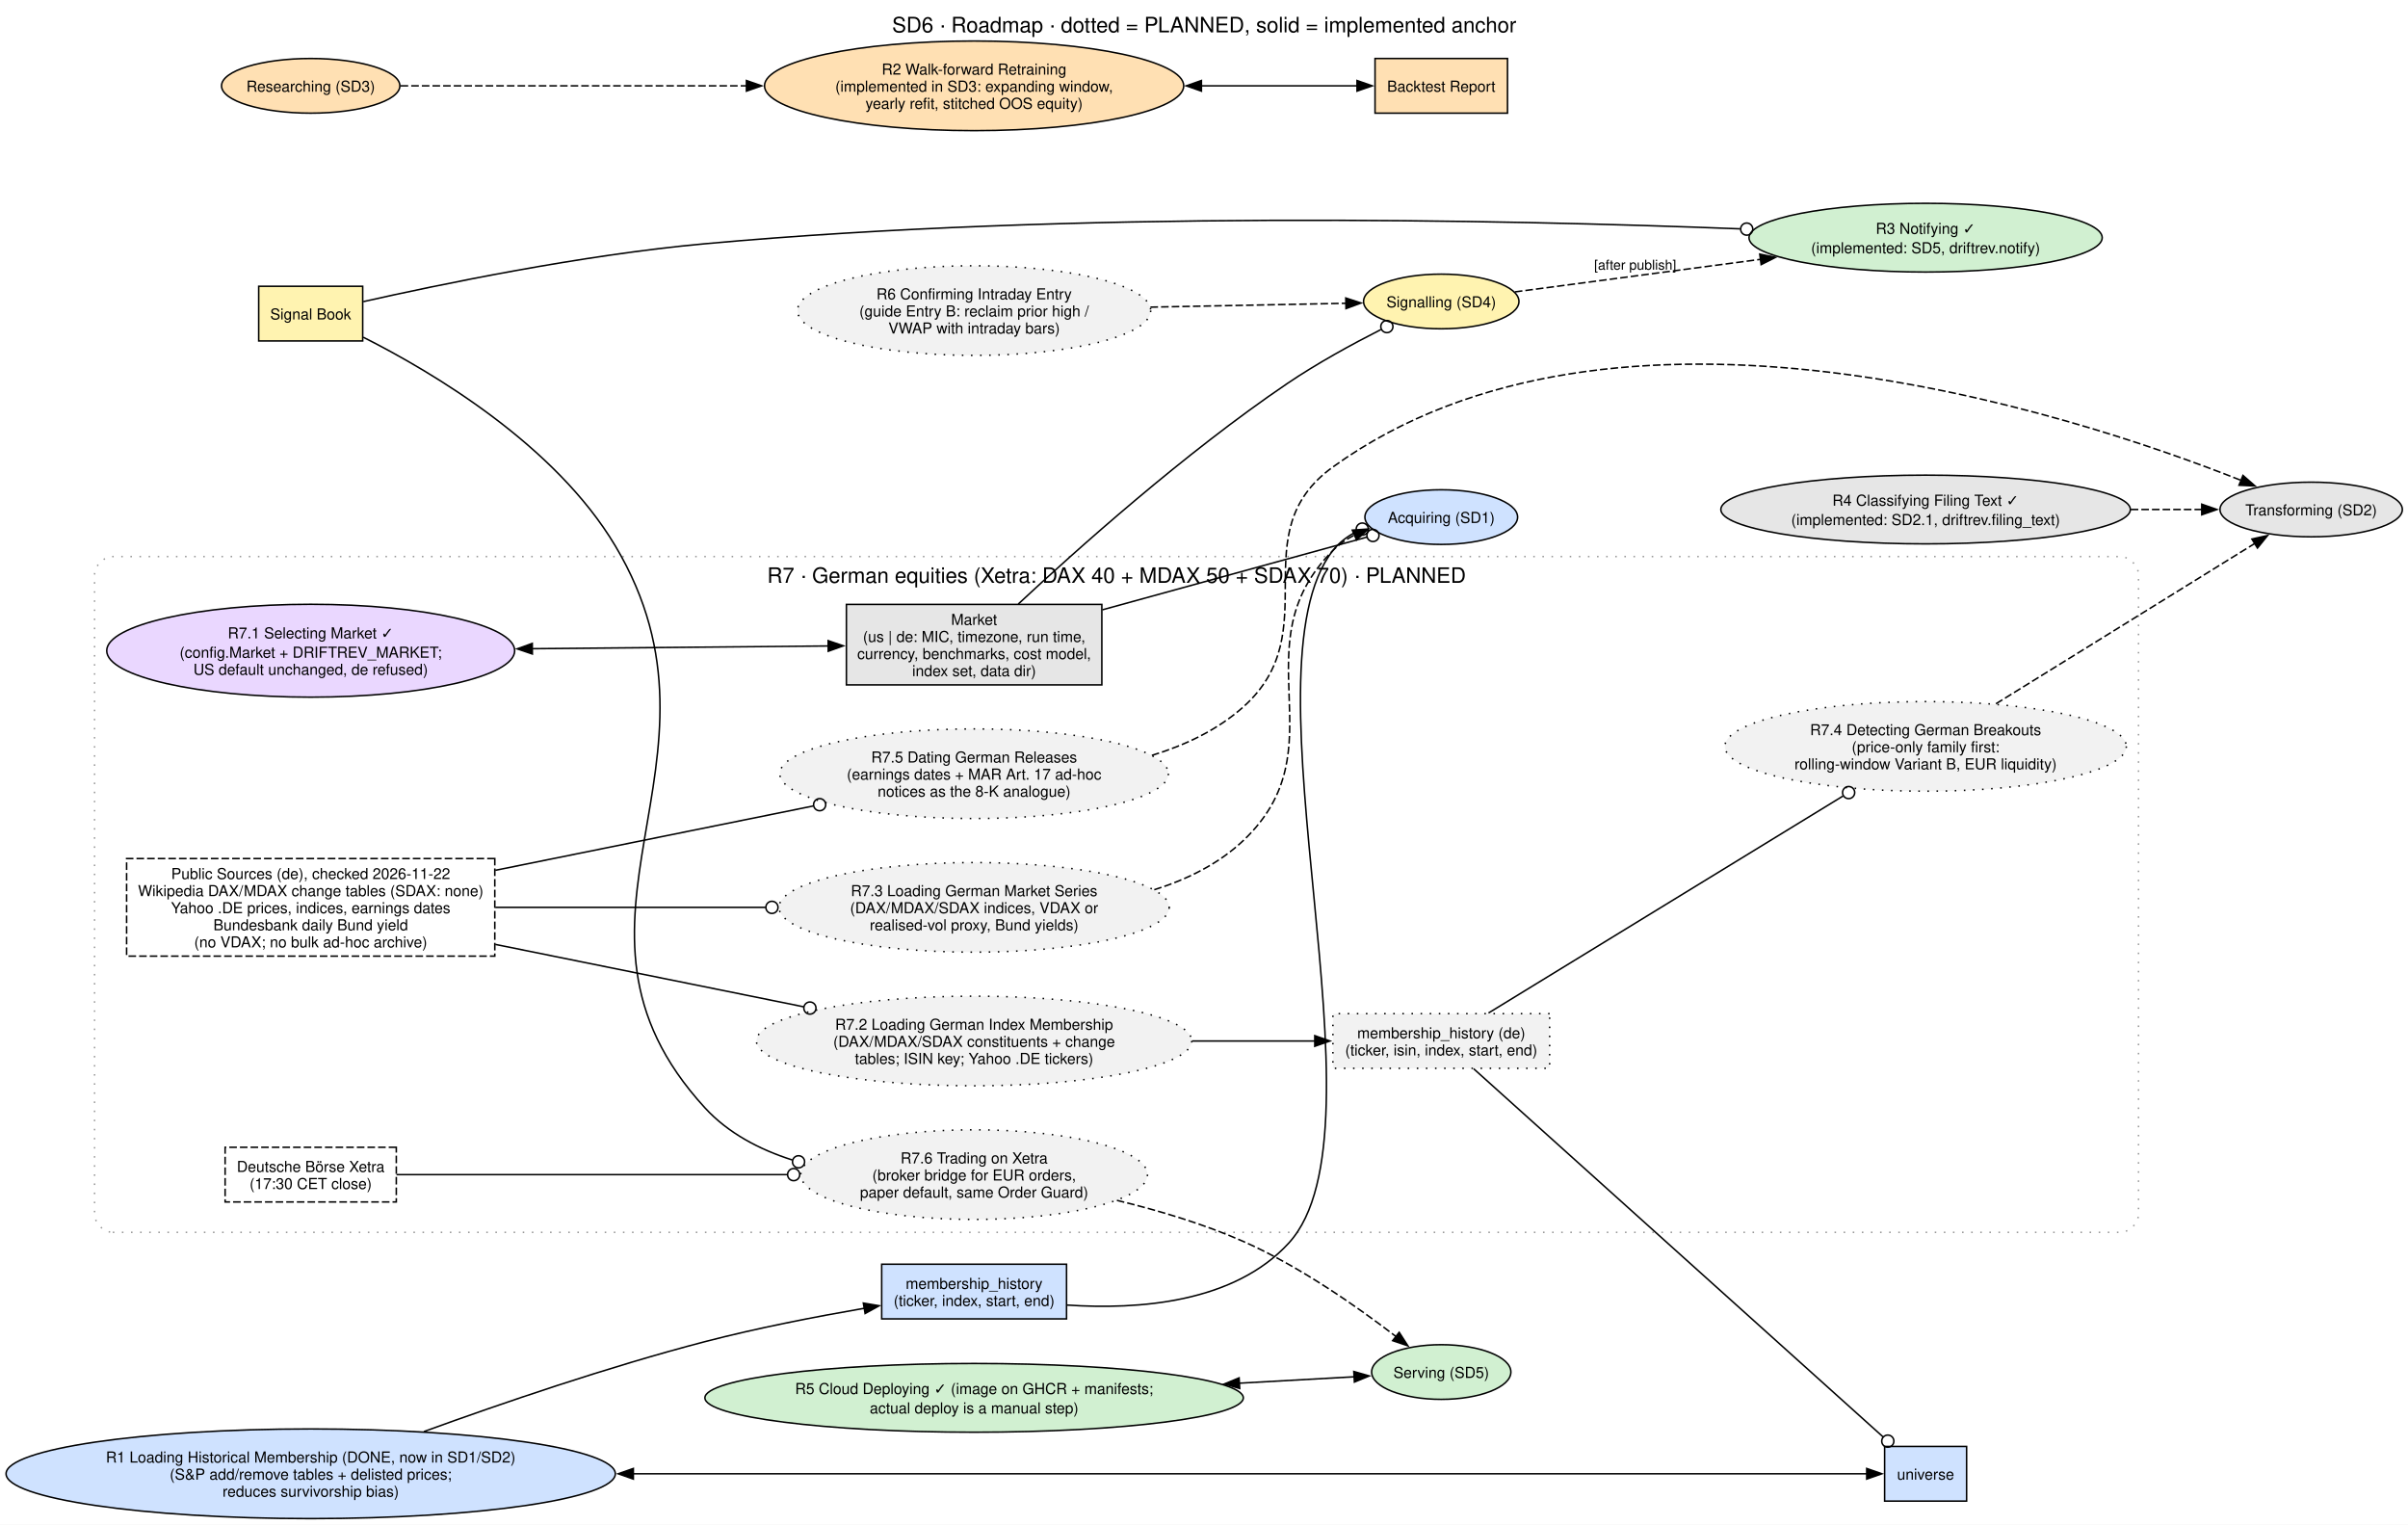
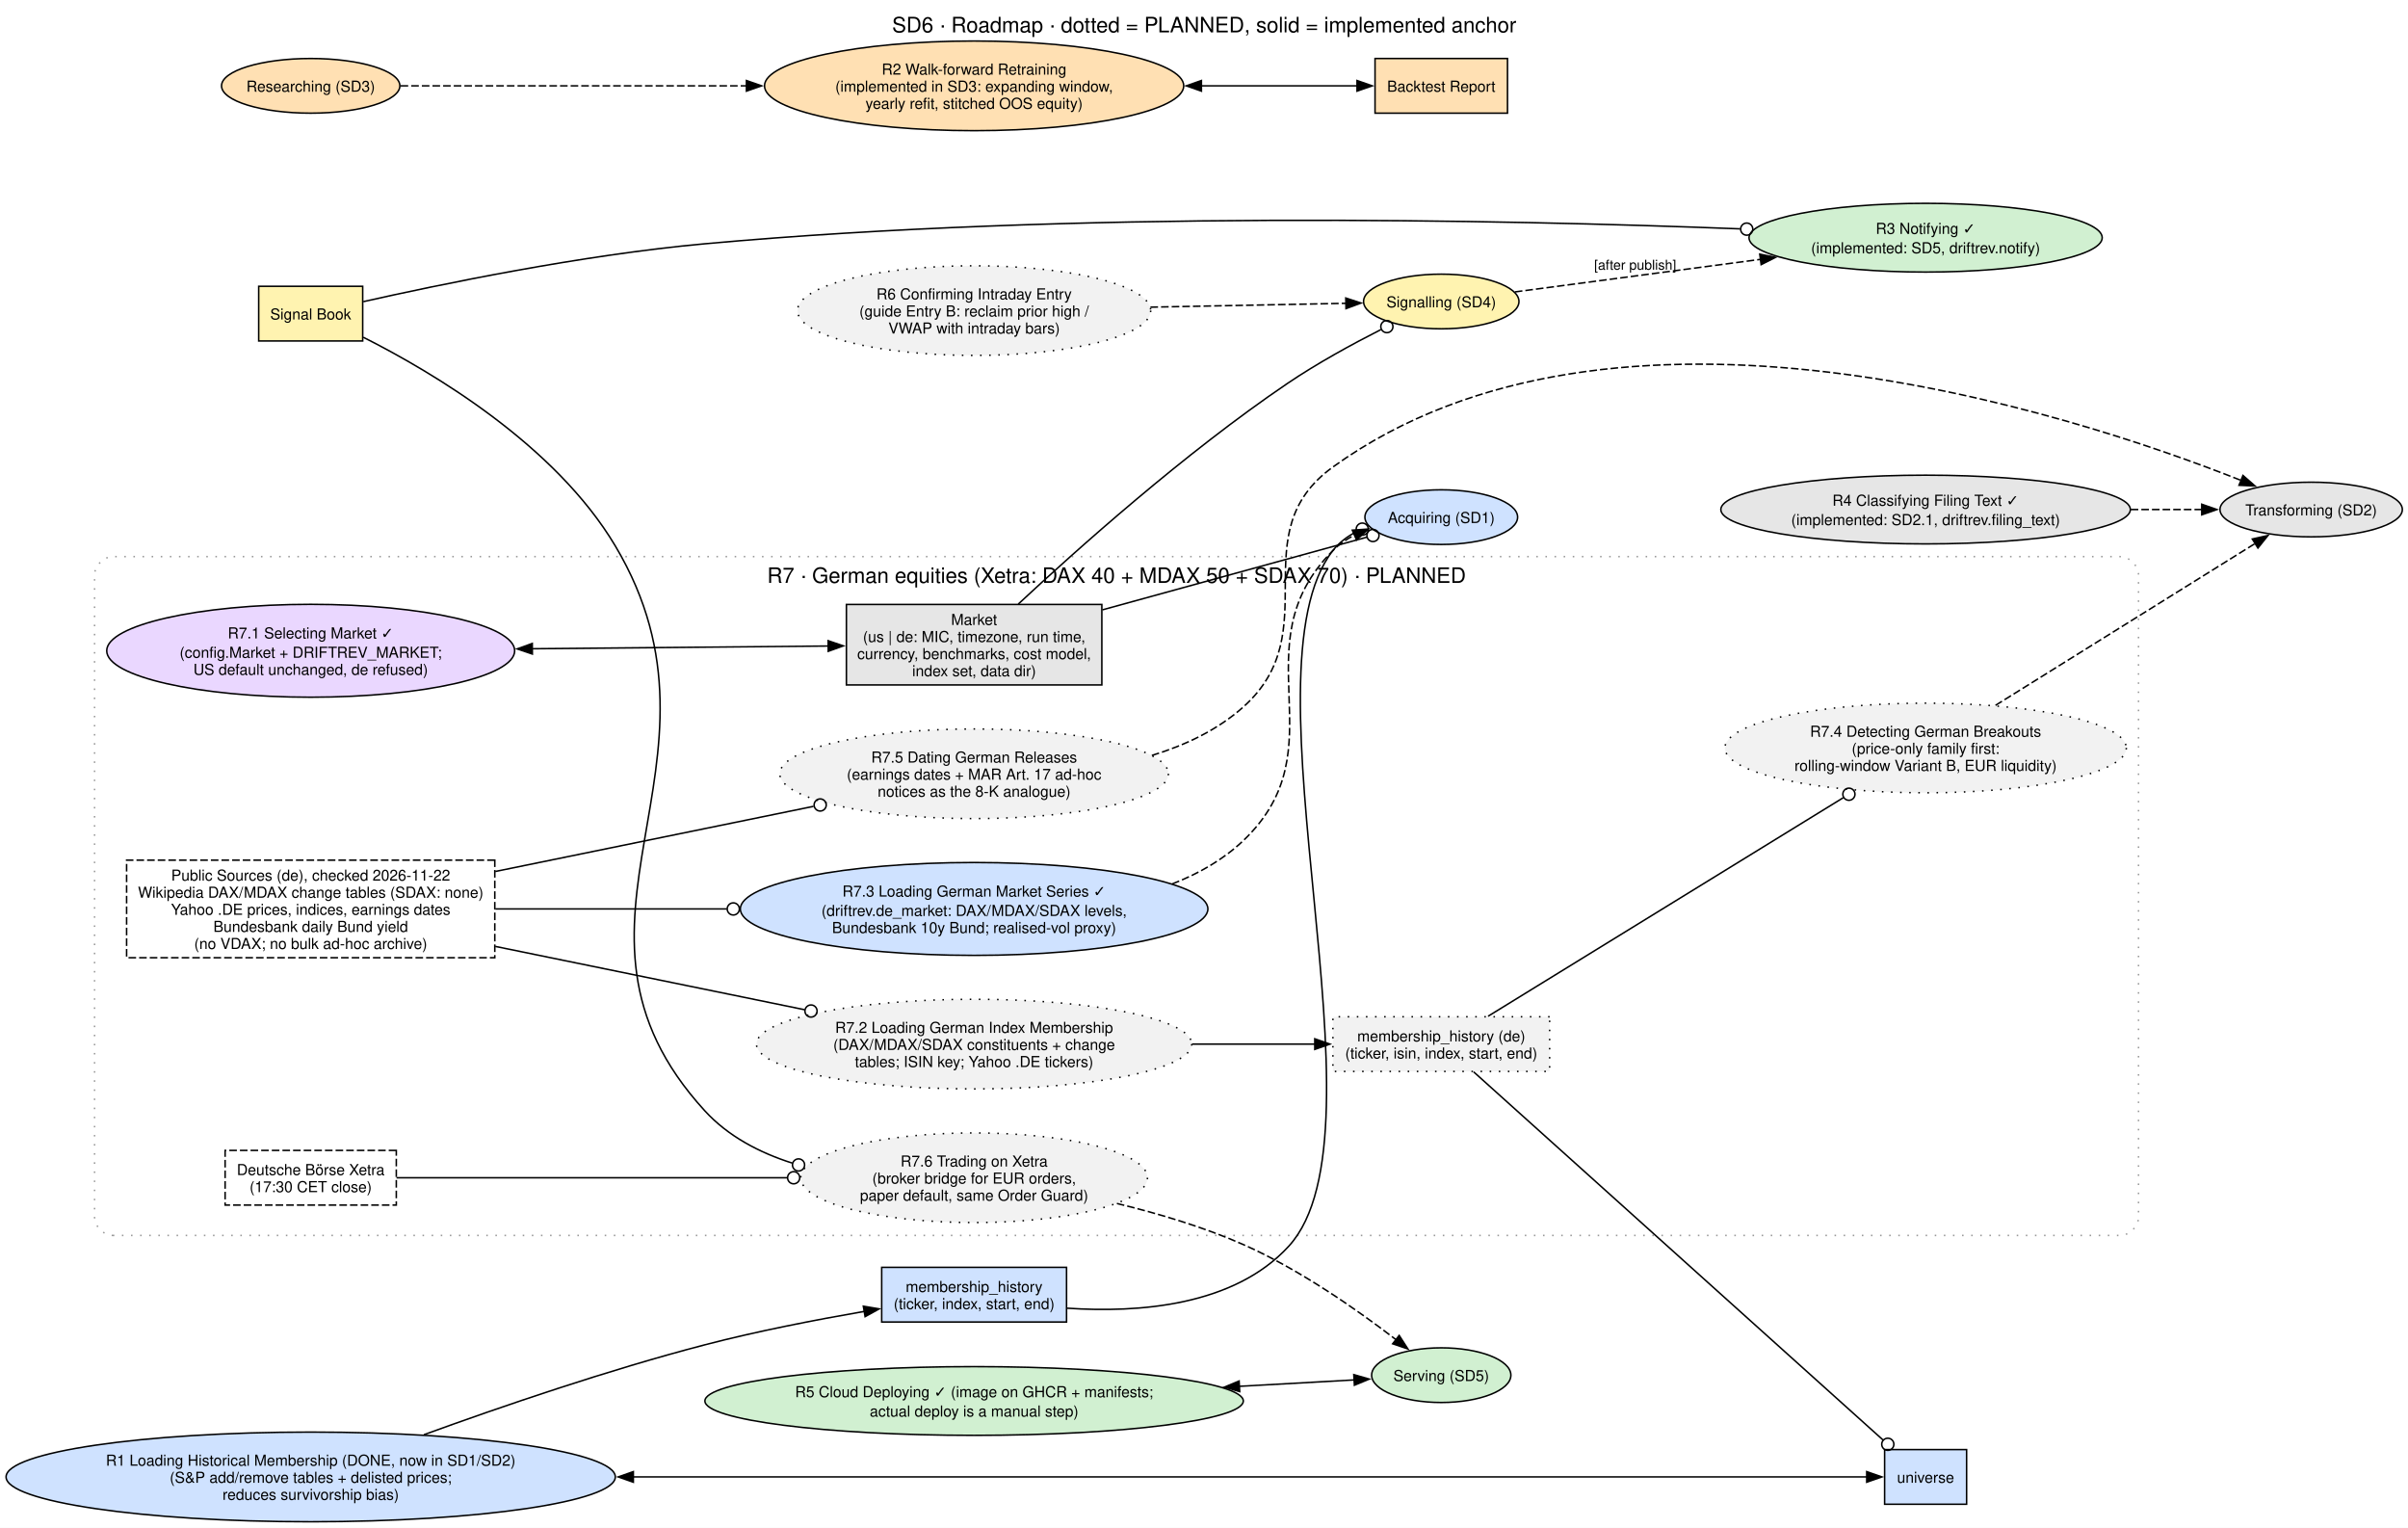
- <svg xmlns="http://www.w3.org/2000/svg" width="1586pt" height="1004pt" viewBox="0.00 0.00 1586.00 1004.00">
-   <g id="graph0" class="graph" transform="scale(1 1) rotate(0) translate(4 1000.04)">
-     <polygon fill="white" stroke="none" points="-4,4 -4,-1000.04 1582.27,-1000.04 1582.27,4 -4,4" />
-     <text xml:space="preserve" text-anchor="middle" x="789.14" y="-978.74" font-family="Helvetica,sans-Serif" font-size="14.00">SD6 · Roadmap · dotted = PLANNED, solid = implemented anchor</text>
+ <svg xmlns="http://www.w3.org/2000/svg" width="1586pt" height="1006pt" viewBox="0.00 0.00 1586.00 1006.00">
+   <g id="graph0" class="graph" transform="scale(1 1) rotate(0) translate(4 1002.04)">
+     <polygon fill="white" stroke="none" points="-4,4 -4,-1002.04 1582.27,-1002.04 1582.27,4 -4,4" />
+     <text xml:space="preserve" text-anchor="middle" x="789.14" y="-980.74" font-family="Helvetica,sans-Serif" font-size="14.00">SD6 · Roadmap · dotted = PLANNED, solid = implemented anchor</text>
    <g id="clust1" class="cluster">
-       <path fill="none" stroke="#999999" stroke-dasharray="1,5" d="M70.29,-188.52C70.29,-188.52 1392.51,-188.52 1392.51,-188.52 1398.51,-188.52 1404.51,-194.52 1404.51,-200.52 1404.51,-200.52 1404.51,-621.52 1404.51,-621.52 1404.51,-627.52 1398.51,-633.52 1392.51,-633.52 1392.51,-633.52 70.29,-633.52 70.29,-633.52 64.29,-633.52 58.29,-627.52 58.29,-621.52 58.29,-621.52 58.29,-200.52 58.29,-200.52 58.29,-194.52 64.29,-188.52 70.29,-188.52" />
-       <text xml:space="preserve" text-anchor="middle" x="731.4" y="-616.22" font-family="Helvetica,sans-Serif" font-size="14.00">R7 · German equities (Xetra: DAX 40 + MDAX 50 + SDAX 70) · PLANNED</text>
+       <path fill="none" stroke="#999999" stroke-dasharray="1,5" d="M70.29,-188.52C70.29,-188.52 1392.51,-188.52 1392.51,-188.52 1398.51,-188.52 1404.51,-194.52 1404.51,-200.52 1404.51,-200.52 1404.51,-623.52 1404.51,-623.52 1404.51,-629.52 1398.51,-635.52 1392.51,-635.52 1392.51,-635.52 70.29,-635.52 70.29,-635.52 64.29,-635.52 58.29,-629.52 58.29,-623.52 58.29,-623.52 58.29,-200.52 58.29,-200.52 58.29,-194.52 64.29,-188.52 70.29,-188.52" />
+       <text xml:space="preserve" text-anchor="middle" x="731.4" y="-618.22" font-family="Helvetica,sans-Serif" font-size="14.00">R7 · German equities (Xetra: DAX 40 + MDAX 50 + SDAX 70) · PLANNED</text>
    </g>
    <g id="node1" class="node">
-       <ellipse fill="#cfe2ff" stroke="black" cx="945.27" cy="-659.52" rx="50.29" ry="18" />
-       <text xml:space="preserve" text-anchor="middle" x="945.27" y="-655.65" font-family="Helvetica,sans-Serif" font-size="10.00">Acquiring (SD1)</text>
+       <ellipse fill="#cfe2ff" stroke="black" cx="945.27" cy="-661.52" rx="50.29" ry="18" />
+       <text xml:space="preserve" text-anchor="middle" x="945.27" y="-657.65" font-family="Helvetica,sans-Serif" font-size="10.00">Acquiring (SD1)</text>
    </g>
    <g id="node2" class="node">
-       <ellipse fill="#e6e6e6" stroke="black" cx="1518.22" cy="-664.52" rx="60.06" ry="18" />
-       <text xml:space="preserve" text-anchor="middle" x="1518.22" y="-660.65" font-family="Helvetica,sans-Serif" font-size="10.00">Transforming (SD2)</text>
+       <ellipse fill="#e6e6e6" stroke="black" cx="1518.22" cy="-666.52" rx="60.06" ry="18" />
+       <text xml:space="preserve" text-anchor="middle" x="1518.22" y="-662.65" font-family="Helvetica,sans-Serif" font-size="10.00">Transforming (SD2)</text>
    </g>
    <g id="node3" class="node">
-       <ellipse fill="#ffe0b3" stroke="black" cx="200.64" cy="-943.52" rx="58.73" ry="18" />
-       <text xml:space="preserve" text-anchor="middle" x="200.64" y="-939.65" font-family="Helvetica,sans-Serif" font-size="10.00">Researching (SD3)</text>
+       <ellipse fill="#ffe0b3" stroke="black" cx="200.64" cy="-945.52" rx="58.73" ry="18" />
+       <text xml:space="preserve" text-anchor="middle" x="200.64" y="-941.65" font-family="Helvetica,sans-Serif" font-size="10.00">Researching (SD3)</text>
    </g>
    <g id="node11" class="node">
-       <ellipse fill="#ffe0b3" stroke="black" cx="637.59" cy="-943.52" rx="138.06" ry="29.52" />
-       <text xml:space="preserve" text-anchor="middle" x="637.59" y="-950.9" font-family="Helvetica,sans-Serif" font-size="10.00">R2 Walk-forward Retraining</text>
-       <text xml:space="preserve" text-anchor="middle" x="637.59" y="-939.65" font-family="Helvetica,sans-Serif" font-size="10.00">(implemented in SD3: expanding window,</text>
-       <text xml:space="preserve" text-anchor="middle" x="637.59" y="-928.4" font-family="Helvetica,sans-Serif" font-size="10.00">yearly refit, stitched OOS equity)</text>
+       <ellipse fill="#ffe0b3" stroke="black" cx="637.59" cy="-945.52" rx="138.06" ry="29.52" />
+       <text xml:space="preserve" text-anchor="middle" x="637.59" y="-952.9" font-family="Helvetica,sans-Serif" font-size="10.00">R2 Walk-forward Retraining</text>
+       <text xml:space="preserve" text-anchor="middle" x="637.59" y="-941.65" font-family="Helvetica,sans-Serif" font-size="10.00">(implemented in SD3: expanding window,</text>
+       <text xml:space="preserve" text-anchor="middle" x="637.59" y="-930.4" font-family="Helvetica,sans-Serif" font-size="10.00">yearly refit, stitched OOS equity)</text>
    </g>
    <g id="edge4" class="edge">
-       <path fill="none" stroke="black" stroke-dasharray="5,2" d="M259.85,-943.52C317.88,-943.52 409.39,-943.52 487.69,-943.52" />
-       <polygon fill="black" stroke="black" points="487.63,-947.02 497.63,-943.52 487.63,-940.02 487.63,-947.02" />
+       <path fill="none" stroke="black" stroke-dasharray="5,2" d="M259.85,-945.52C317.88,-945.52 409.39,-945.52 487.69,-945.52" />
+       <polygon fill="black" stroke="black" points="487.63,-949.02 497.63,-945.52 487.63,-942.02 487.63,-949.02" />
    </g>
    <g id="node4" class="node">
-       <ellipse fill="#fff3b0" stroke="black" cx="945.27" cy="-801.52" rx="51.18" ry="18" />
-       <text xml:space="preserve" text-anchor="middle" x="945.27" y="-797.65" font-family="Helvetica,sans-Serif" font-size="10.00">Signalling (SD4)</text>
+       <ellipse fill="#fff3b0" stroke="black" cx="945.27" cy="-803.52" rx="51.18" ry="18" />
+       <text xml:space="preserve" text-anchor="middle" x="945.27" y="-799.65" font-family="Helvetica,sans-Serif" font-size="10.00">Signalling (SD4)</text>
    </g>
    <g id="node12" class="node">
-       <ellipse fill="#d1f0d1" stroke="black" cx="1264.28" cy="-843.52" rx="116.32" ry="22.63" />
-       <text xml:space="preserve" text-anchor="middle" x="1264.28" y="-846.02" font-family="Helvetica,sans-Serif" font-size="10.00">R3 Notifying ✓</text>
-       <text xml:space="preserve" text-anchor="middle" x="1264.28" y="-833.27" font-family="Helvetica,sans-Serif" font-size="10.00">(implemented: SD5, driftrev.notify)</text>
+       <ellipse fill="#d1f0d1" stroke="black" cx="1264.28" cy="-845.52" rx="116.32" ry="22.63" />
+       <text xml:space="preserve" text-anchor="middle" x="1264.28" y="-848.02" font-family="Helvetica,sans-Serif" font-size="10.00">R3 Notifying ✓</text>
+       <text xml:space="preserve" text-anchor="middle" x="1264.28" y="-835.27" font-family="Helvetica,sans-Serif" font-size="10.00">(implemented: SD5, driftrev.notify)</text>
    </g>
    <g id="edge6" class="edge">
-       <path fill="none" stroke="black" stroke-dasharray="5,2" d="M993.73,-807.81C1036.39,-813.46 1100.62,-821.97 1155.68,-829.27" />
-       <polygon fill="black" stroke="black" points="1155.04,-832.71 1165.41,-830.56 1155.96,-825.77 1155.04,-832.71" />
-       <text xml:space="preserve" text-anchor="middle" x="1073.02" y="-822.46" font-family="Helvetica,sans-Serif" font-size="9.00">[after publish]</text>
+       <path fill="none" stroke="black" stroke-dasharray="5,2" d="M993.73,-809.81C1036.39,-815.46 1100.62,-823.97 1155.68,-831.27" />
+       <polygon fill="black" stroke="black" points="1155.04,-834.71 1165.41,-832.56 1155.96,-827.77 1155.04,-834.71" />
+       <text xml:space="preserve" text-anchor="middle" x="1073.02" y="-824.46" font-family="Helvetica,sans-Serif" font-size="9.00">[after publish]</text>
    </g>
    <g id="node5" class="node">
      <ellipse fill="#d1f0d1" stroke="black" cx="945.27" cy="-96.52" rx="45.86" ry="18" />
      <text xml:space="preserve" text-anchor="middle" x="945.27" y="-92.65" font-family="Helvetica,sans-Serif" font-size="10.00">Serving (SD5)</text>
    </g>
    <g id="node6" class="node">
      <polygon fill="#cfe2ff" stroke="black" points="1291.28,-47.52 1237.28,-47.52 1237.28,-11.52 1291.28,-11.52 1291.28,-47.52" />
      <text xml:space="preserve" text-anchor="middle" x="1264.28" y="-25.65" font-family="Helvetica,sans-Serif" font-size="10.00">universe</text>
    </g>
    <g id="node7" class="node">
-       <polygon fill="#ffe0b3" stroke="black" points="988.9,-961.52 901.65,-961.52 901.65,-925.52 988.9,-925.52 988.9,-961.52" />
-       <text xml:space="preserve" text-anchor="middle" x="945.27" y="-939.65" font-family="Helvetica,sans-Serif" font-size="10.00">Backtest Report</text>
+       <polygon fill="#ffe0b3" stroke="black" points="988.9,-963.52 901.65,-963.52 901.65,-927.52 988.9,-927.52 988.9,-963.52" />
+       <text xml:space="preserve" text-anchor="middle" x="945.27" y="-941.65" font-family="Helvetica,sans-Serif" font-size="10.00">Backtest Report</text>
    </g>
    <g id="node8" class="node">
-       <polygon fill="#fff3b0" stroke="black" points="234.89,-811.52 166.39,-811.52 166.39,-775.52 234.89,-775.52 234.89,-811.52" />
-       <text xml:space="preserve" text-anchor="middle" x="200.64" y="-789.65" font-family="Helvetica,sans-Serif" font-size="10.00">Signal Book</text>
+       <polygon fill="#fff3b0" stroke="black" points="234.89,-813.52 166.39,-813.52 166.39,-777.52 234.89,-777.52 234.89,-813.52" />
+       <text xml:space="preserve" text-anchor="middle" x="200.64" y="-791.65" font-family="Helvetica,sans-Serif" font-size="10.00">Signal Book</text>
    </g>
    <g id="edge7" class="edge">
-       <path fill="none" stroke="black" d="M235.28,-801.41C284.4,-812.48 378.75,-832.12 460.28,-839.52 701.3,-861.39 984.68,-855.44 1142.15,-849.34" />
-       <ellipse fill="none" stroke="black" cx="1146.45" cy="-849.17" rx="4" ry="4" />
+       <path fill="none" stroke="black" d="M235.28,-803.41C284.4,-814.48 378.75,-834.12 460.28,-841.52 701.3,-863.39 984.68,-857.44 1142.15,-851.34" />
+       <ellipse fill="none" stroke="black" cx="1146.45" cy="-851.17" rx="4" ry="4" />
    </g>
    <g id="node23" class="node">
      <ellipse fill="#f2f2f2" stroke="black" stroke-dasharray="1,5" cx="637.59" cy="-226.52" rx="114.2" ry="29.52" />
      <text xml:space="preserve" text-anchor="middle" x="637.59" y="-233.9" font-family="Helvetica,sans-Serif" font-size="10.00">R7.6 Trading on Xetra</text>
      <text xml:space="preserve" text-anchor="middle" x="637.59" y="-222.65" font-family="Helvetica,sans-Serif" font-size="10.00">(broker bridge for EUR orders,</text>
      <text xml:space="preserve" text-anchor="middle" x="637.59" y="-211.4" font-family="Helvetica,sans-Serif" font-size="10.00">paper default, same Order Guard)</text>
    </g>
    <g id="edge23" class="edge">
-       <path fill="none" stroke="black" d="M235.25,-777.97C280.97,-754.91 361.6,-707.1 401.28,-640.52 486.54,-497.48 347.73,-393.25 460.28,-270.52 475.6,-253.82 496.2,-243.03 517.91,-236.14" />
-       <ellipse fill="none" stroke="black" cx="521.96" cy="-234.96" rx="4" ry="4" />
+       <path fill="none" stroke="black" d="M235.26,-779.97C280.98,-756.92 361.63,-709.12 401.28,-642.52 486.93,-498.69 347.19,-393.94 460.28,-270.52 475.59,-253.82 496.19,-243.02 517.9,-236.13" />
+       <ellipse fill="none" stroke="black" cx="521.95" cy="-234.95" rx="4" ry="4" />
    </g>
    <g id="node9" class="node">
      <ellipse fill="#cfe2ff" stroke="black" cx="200.64" cy="-29.52" rx="200.64" ry="29.52" />
      <text xml:space="preserve" text-anchor="middle" x="200.64" y="-36.9" font-family="Helvetica,sans-Serif" font-size="10.00">R1 Loading Historical Membership (DONE, now in SD1/SD2)</text>
      <text xml:space="preserve" text-anchor="middle" x="200.64" y="-25.65" font-family="Helvetica,sans-Serif" font-size="10.00">(S&amp;P add/remove tables + delisted prices;</text>
      <text xml:space="preserve" text-anchor="middle" x="200.64" y="-14.4" font-family="Helvetica,sans-Serif" font-size="10.00">reduces survivorship bias)</text>
    </g>
    <g id="edge3" class="edge">
      <path fill="none" stroke="black" d="M413.12,-29.52C673.67,-29.52 1097.6,-29.52 1225.55,-29.52" />
      <polygon fill="black" stroke="black" points="413.15,-26.02 403.15,-29.52 413.15,-33.02 413.15,-26.02" />
      <polygon fill="black" stroke="black" points="1225.48,-33.02 1235.48,-29.52 1225.48,-26.02 1225.48,-33.02" />
    </g>
    <g id="node10" class="node">
      <polygon fill="#cfe2ff" stroke="black" points="698.47,-167.52 576.72,-167.52 576.72,-131.52 698.47,-131.52 698.47,-167.52" />
      <text xml:space="preserve" text-anchor="middle" x="637.59" y="-151.27" font-family="Helvetica,sans-Serif" font-size="10.00">membership_history</text>
      <text xml:space="preserve" text-anchor="middle" x="637.59" y="-140.02" font-family="Helvetica,sans-Serif" font-size="10.00">(ticker, index, start, end)</text>
    </g>
    <g id="edge1" class="edge">
      <path fill="none" stroke="black" d="M275.23,-57.33C326.55,-75.96 396.9,-100.02 460.28,-116.52 494.52,-125.44 533.09,-132.94 565.41,-138.53" />
      <polygon fill="black" stroke="black" points="564.62,-141.94 575.07,-140.17 565.79,-135.04 564.62,-141.94" />
    </g>
    <g id="edge2" class="edge">
-       <path fill="none" stroke="black" d="M698.92,-140.62C745.84,-137.44 808.84,-142.05 844.9,-181.52 913.38,-256.49 811.19,-557.66 873.9,-637.52 878.07,-642.83 883.5,-646.89 889.51,-649.98" />
-       <ellipse fill="none" stroke="black" cx="893.25" cy="-651.61" rx="4" ry="4" />
+       <path fill="none" stroke="black" d="M698.93,-140.62C745.85,-137.44 808.85,-142.04 844.9,-181.52 913.67,-256.83 810.93,-559.3 873.9,-639.52 878.07,-644.83 883.5,-648.89 889.51,-651.98" />
+       <ellipse fill="none" stroke="black" cx="893.24" cy="-653.61" rx="4" ry="4" />
    </g>
    <g id="edge5" class="edge">
-       <path fill="none" stroke="black" d="M787.25,-943.52C823.95,-943.52 860.98,-943.52 889.85,-943.52" />
-       <polygon fill="black" stroke="black" points="787.3,-940.02 777.3,-943.52 787.3,-947.02 787.3,-940.02" />
-       <polygon fill="black" stroke="black" points="889.79,-947.02 899.79,-943.52 889.79,-940.02 889.79,-947.02" />
+       <path fill="none" stroke="black" d="M787.25,-945.52C823.95,-945.52 860.98,-945.52 889.85,-945.52" />
+       <polygon fill="black" stroke="black" points="787.3,-942.02 777.3,-945.52 787.3,-949.02 787.3,-942.02" />
+       <polygon fill="black" stroke="black" points="889.79,-949.02 899.79,-945.52 889.79,-942.02 889.79,-949.02" />
    </g>
    <g id="node13" class="node">
-       <ellipse fill="#e6e6e6" stroke="black" cx="1264.28" cy="-664.52" rx="134.88" ry="22.63" />
-       <text xml:space="preserve" text-anchor="middle" x="1264.28" y="-667.02" font-family="Helvetica,sans-Serif" font-size="10.00">R4 Classifying Filing Text ✓</text>
-       <text xml:space="preserve" text-anchor="middle" x="1264.28" y="-654.27" font-family="Helvetica,sans-Serif" font-size="10.00">(implemented: SD2.1, driftrev.filing_text)</text>
+       <ellipse fill="#e6e6e6" stroke="black" cx="1264.28" cy="-666.52" rx="134.88" ry="22.63" />
+       <text xml:space="preserve" text-anchor="middle" x="1264.28" y="-669.02" font-family="Helvetica,sans-Serif" font-size="10.00">R4 Classifying Filing Text ✓</text>
+       <text xml:space="preserve" text-anchor="middle" x="1264.28" y="-656.27" font-family="Helvetica,sans-Serif" font-size="10.00">(implemented: SD2.1, driftrev.filing_text)</text>
    </g>
    <g id="edge8" class="edge">
-       <path fill="none" stroke="black" stroke-dasharray="5,2" d="M1399.36,-664.52C1415.49,-664.52 1431.45,-664.52 1446.16,-664.52" />
-       <polygon fill="black" stroke="black" points="1446.16,-668.02 1456.16,-664.52 1446.16,-661.02 1446.16,-668.02" />
+       <path fill="none" stroke="black" stroke-dasharray="5,2" d="M1399.36,-666.52C1415.49,-666.52 1431.45,-666.52 1446.16,-666.52" />
+       <polygon fill="black" stroke="black" points="1446.16,-670.02 1456.16,-666.52 1446.16,-663.02 1446.16,-670.02" />
    </g>
    <g id="node14" class="node">
      <ellipse fill="#d1f0d1" stroke="black" cx="637.59" cy="-79.52" rx="177.31" ry="22.63" />
      <text xml:space="preserve" text-anchor="middle" x="637.59" y="-82.02" font-family="Helvetica,sans-Serif" font-size="10.00">R5 Cloud Deploying ✓ (image on GHCR + manifests;</text>
      <text xml:space="preserve" text-anchor="middle" x="637.59" y="-69.27" font-family="Helvetica,sans-Serif" font-size="10.00">actual deploy is a manual step)</text>
    </g>
    <g id="edge9" class="edge">
      <path fill="none" stroke="black" d="M812.28,-89.18C839.62,-90.7 866.05,-92.17 887.99,-93.39" />
      <polygon fill="black" stroke="black" points="812.52,-85.69 802.34,-88.63 812.13,-92.68 812.52,-85.69" />
      <polygon fill="black" stroke="black" points="887.67,-96.88 897.85,-93.94 888.06,-89.89 887.67,-96.88" />
    </g>
    <g id="node15" class="node">
-       <ellipse fill="#f2f2f2" stroke="black" stroke-dasharray="1,5" cx="637.59" cy="-795.52" rx="116.32" ry="29.52" />
-       <text xml:space="preserve" text-anchor="middle" x="637.59" y="-802.9" font-family="Helvetica,sans-Serif" font-size="10.00">R6 Confirming Intraday Entry</text>
-       <text xml:space="preserve" text-anchor="middle" x="637.59" y="-791.65" font-family="Helvetica,sans-Serif" font-size="10.00">(guide Entry B: reclaim prior high /</text>
-       <text xml:space="preserve" text-anchor="middle" x="637.59" y="-780.4" font-family="Helvetica,sans-Serif" font-size="10.00">VWAP with intraday bars)</text>
+       <ellipse fill="#f2f2f2" stroke="black" stroke-dasharray="1,5" cx="637.59" cy="-797.52" rx="116.32" ry="29.52" />
+       <text xml:space="preserve" text-anchor="middle" x="637.59" y="-804.9" font-family="Helvetica,sans-Serif" font-size="10.00">R6 Confirming Intraday Entry</text>
+       <text xml:space="preserve" text-anchor="middle" x="637.59" y="-793.65" font-family="Helvetica,sans-Serif" font-size="10.00">(guide Entry B: reclaim prior high /</text>
+       <text xml:space="preserve" text-anchor="middle" x="637.59" y="-782.4" font-family="Helvetica,sans-Serif" font-size="10.00">VWAP with intraday bars)</text>
    </g>
    <g id="edge10" class="edge">
-       <path fill="none" stroke="black" stroke-dasharray="5,2" d="M753.72,-797.78C797.59,-798.64 845.87,-799.59 882.86,-800.32" />
-       <polygon fill="black" stroke="black" points="882.38,-803.81 892.45,-800.5 882.52,-796.81 882.38,-803.81" />
+       <path fill="none" stroke="black" stroke-dasharray="5,2" d="M753.72,-799.78C797.59,-800.64 845.87,-801.59 882.86,-802.32" />
+       <polygon fill="black" stroke="black" points="882.38,-805.81 892.45,-802.5 882.52,-798.81 882.38,-805.81" />
    </g>
    <g id="node16" class="node">
-       <polygon fill="#e6e6e6" stroke="black" points="721.72,-602.02 553.47,-602.02 553.47,-549.02 721.72,-549.02 721.72,-602.02" />
-       <text xml:space="preserve" text-anchor="middle" x="637.59" y="-588.52" font-family="Helvetica,sans-Serif" font-size="10.00">Market</text>
-       <text xml:space="preserve" text-anchor="middle" x="637.59" y="-577.27" font-family="Helvetica,sans-Serif" font-size="10.00">(us | de: MIC, timezone, run time,</text>
-       <text xml:space="preserve" text-anchor="middle" x="637.59" y="-566.02" font-family="Helvetica,sans-Serif" font-size="10.00">currency, benchmarks, cost model,</text>
-       <text xml:space="preserve" text-anchor="middle" x="637.59" y="-554.77" font-family="Helvetica,sans-Serif" font-size="10.00">index set, data dir)</text>
+       <polygon fill="#e6e6e6" stroke="black" points="721.72,-604.02 553.47,-604.02 553.47,-551.02 721.72,-551.02 721.72,-604.02" />
+       <text xml:space="preserve" text-anchor="middle" x="637.59" y="-590.52" font-family="Helvetica,sans-Serif" font-size="10.00">Market</text>
+       <text xml:space="preserve" text-anchor="middle" x="637.59" y="-579.27" font-family="Helvetica,sans-Serif" font-size="10.00">(us | de: MIC, timezone, run time,</text>
+       <text xml:space="preserve" text-anchor="middle" x="637.59" y="-568.02" font-family="Helvetica,sans-Serif" font-size="10.00">currency, benchmarks, cost model,</text>
+       <text xml:space="preserve" text-anchor="middle" x="637.59" y="-556.77" font-family="Helvetica,sans-Serif" font-size="10.00">index set, data dir)</text>
    </g>
    <g id="edge12" class="edge">
-       <path fill="none" stroke="black" d="M722.12,-598.48C778.03,-613.84 849.65,-633.52 896.23,-646.32" />
-       <ellipse fill="none" stroke="black" cx="900.28" cy="-647.43" rx="4" ry="4" />
+       <path fill="none" stroke="black" d="M722.12,-600.48C778.03,-615.84 849.65,-635.52 896.23,-648.32" />
+       <ellipse fill="none" stroke="black" cx="900.28" cy="-649.43" rx="4" ry="4" />
    </g>
    <g id="edge13" class="edge">
-       <path fill="none" stroke="black" d="M666.68,-602.27C704.92,-637.9 776.34,-701.75 843.9,-747.52 863.39,-760.73 886.45,-773.33 905.55,-783.03" />
-       <ellipse fill="none" stroke="black" cx="909.45" cy="-784.98" rx="4" ry="4" />
+       <path fill="none" stroke="black" d="M666.68,-604.27C704.92,-639.9 776.34,-703.75 843.9,-749.52 863.39,-762.73 886.45,-775.33 905.55,-785.03" />
+       <ellipse fill="none" stroke="black" cx="909.45" cy="-786.98" rx="4" ry="4" />
    </g>
    <g id="node17" class="node">
-       <ellipse fill="#ead7ff" stroke="black" cx="200.64" cy="-571.52" rx="134.35" ry="30.58" />
-       <text xml:space="preserve" text-anchor="middle" x="200.64" y="-579.65" font-family="Helvetica,sans-Serif" font-size="10.00">R7.1 Selecting Market ✓</text>
-       <text xml:space="preserve" text-anchor="middle" x="200.64" y="-566.9" font-family="Helvetica,sans-Serif" font-size="10.00">(config.Market + DRIFTREV_MARKET;</text>
-       <text xml:space="preserve" text-anchor="middle" x="200.64" y="-555.65" font-family="Helvetica,sans-Serif" font-size="10.00">US default unchanged, de refused)</text>
+       <ellipse fill="#ead7ff" stroke="black" cx="200.64" cy="-573.52" rx="134.35" ry="30.58" />
+       <text xml:space="preserve" text-anchor="middle" x="200.64" y="-581.65" font-family="Helvetica,sans-Serif" font-size="10.00">R7.1 Selecting Market ✓</text>
+       <text xml:space="preserve" text-anchor="middle" x="200.64" y="-568.9" font-family="Helvetica,sans-Serif" font-size="10.00">(config.Market + DRIFTREV_MARKET;</text>
+       <text xml:space="preserve" text-anchor="middle" x="200.64" y="-557.65" font-family="Helvetica,sans-Serif" font-size="10.00">US default unchanged, de refused)</text>
    </g>
    <g id="edge11" class="edge">
-       <path fill="none" stroke="black" d="M346.45,-572.85C410.77,-573.44 484.68,-574.12 541.8,-574.65" />
-       <polygon fill="black" stroke="black" points="346.64,-569.36 336.61,-572.76 346.58,-576.35 346.64,-569.36" />
-       <polygon fill="black" stroke="black" points="541.45,-578.15 551.48,-574.74 541.51,-571.15 541.45,-578.15" />
+       <path fill="none" stroke="black" d="M346.45,-574.85C410.77,-575.44 484.68,-576.12 541.8,-576.65" />
+       <polygon fill="black" stroke="black" points="346.64,-571.36 336.61,-574.76 346.58,-578.35 346.64,-571.36" />
+       <polygon fill="black" stroke="black" points="541.45,-580.15 551.48,-576.74 541.51,-573.15 541.45,-580.15" />
    </g>
    <g id="node18" class="node">
      <ellipse fill="#f2f2f2" stroke="black" stroke-dasharray="1,5" cx="637.59" cy="-314.52" rx="143.37" ry="29.52" />
      <text xml:space="preserve" text-anchor="middle" x="637.59" y="-321.9" font-family="Helvetica,sans-Serif" font-size="10.00">R7.2 Loading German Index Membership</text>
      <text xml:space="preserve" text-anchor="middle" x="637.59" y="-310.65" font-family="Helvetica,sans-Serif" font-size="10.00">(DAX/MDAX/SDAX constituents + change</text>
      <text xml:space="preserve" text-anchor="middle" x="637.59" y="-299.4" font-family="Helvetica,sans-Serif" font-size="10.00">tables; ISIN key; Yahoo .DE tickers)</text>
    </g>
    <g id="node19" class="node">
      <polygon fill="#f2f2f2" stroke="black" stroke-dasharray="1,5" points="1016.65,-332.52 873.9,-332.52 873.9,-296.52 1016.65,-296.52 1016.65,-332.52" />
      <text xml:space="preserve" text-anchor="middle" x="945.27" y="-316.27" font-family="Helvetica,sans-Serif" font-size="10.00">membership_history (de)</text>
      <text xml:space="preserve" text-anchor="middle" x="945.27" y="-305.02" font-family="Helvetica,sans-Serif" font-size="10.00">(ticker, isin, index, start, end)</text>
    </g>
    <g id="edge15" class="edge">
      <path fill="none" stroke="black" d="M781.14,-314.52C808.94,-314.52 837.21,-314.52 862.22,-314.52" />
      <polygon fill="black" stroke="black" points="861.96,-318.02 871.96,-314.52 861.96,-311.02 861.96,-318.02" />
    </g>
    <g id="edge16" class="edge">
      <path fill="none" stroke="black" d="M966.58,-296.26C1021.7,-246.71 1174.08,-109.72 1236.29,-53.78" />
      <ellipse fill="none" stroke="black" cx="1239.38" cy="-51.01" rx="4" ry="4" />
    </g>
    <g id="node21" class="node">
-       <ellipse fill="#f2f2f2" stroke="black" stroke-dasharray="1,5" cx="1264.28" cy="-508.52" rx="132.23" ry="29.52" />
-       <text xml:space="preserve" text-anchor="middle" x="1264.28" y="-515.9" font-family="Helvetica,sans-Serif" font-size="10.00">R7.4 Detecting German Breakouts</text>
-       <text xml:space="preserve" text-anchor="middle" x="1264.28" y="-504.65" font-family="Helvetica,sans-Serif" font-size="10.00">(price-only family first:</text>
-       <text xml:space="preserve" text-anchor="middle" x="1264.28" y="-493.4" font-family="Helvetica,sans-Serif" font-size="10.00">rolling-window Variant B, EUR liquidity)</text>
+       <ellipse fill="#f2f2f2" stroke="black" stroke-dasharray="1,5" cx="1264.28" cy="-509.52" rx="132.23" ry="29.52" />
+       <text xml:space="preserve" text-anchor="middle" x="1264.28" y="-516.9" font-family="Helvetica,sans-Serif" font-size="10.00">R7.4 Detecting German Breakouts</text>
+       <text xml:space="preserve" text-anchor="middle" x="1264.28" y="-505.65" font-family="Helvetica,sans-Serif" font-size="10.00">(price-only family first:</text>
+       <text xml:space="preserve" text-anchor="middle" x="1264.28" y="-494.4" font-family="Helvetica,sans-Serif" font-size="10.00">rolling-window Variant B, EUR liquidity)</text>
    </g>
    <g id="edge19" class="edge">
-       <path fill="none" stroke="black" d="M976.38,-332.95C1030.03,-365.78 1142.8,-434.79 1209.87,-475.84" />
-       <ellipse fill="none" stroke="black" cx="1213.58" cy="-478.11" rx="4" ry="4" />
+       <path fill="none" stroke="black" d="M976.1,-332.87C1029.67,-365.82 1142.87,-435.45 1210.04,-476.77" />
+       <ellipse fill="none" stroke="black" cx="1213.76" cy="-479.06" rx="4" ry="4" />
    </g>
    <g id="node20" class="node">
-       <ellipse fill="#f2f2f2" stroke="black" stroke-dasharray="1,5" cx="637.59" cy="-402.52" rx="128.52" ry="29.52" />
-       <text xml:space="preserve" text-anchor="middle" x="637.59" y="-409.9" font-family="Helvetica,sans-Serif" font-size="10.00">R7.3 Loading German Market Series</text>
-       <text xml:space="preserve" text-anchor="middle" x="637.59" y="-398.65" font-family="Helvetica,sans-Serif" font-size="10.00">(DAX/MDAX/SDAX indices, VDAX or</text>
-       <text xml:space="preserve" text-anchor="middle" x="637.59" y="-387.4" font-family="Helvetica,sans-Serif" font-size="10.00">realised-vol proxy, Bund yields)</text>
+       <ellipse fill="#cfe2ff" stroke="black" cx="637.59" cy="-403.52" rx="153.97" ry="30.58" />
+       <text xml:space="preserve" text-anchor="middle" x="637.59" y="-411.65" font-family="Helvetica,sans-Serif" font-size="10.00">R7.3 Loading German Market Series ✓</text>
+       <text xml:space="preserve" text-anchor="middle" x="637.59" y="-398.9" font-family="Helvetica,sans-Serif" font-size="10.00">(driftrev.de_market: DAX/MDAX/SDAX levels,</text>
+       <text xml:space="preserve" text-anchor="middle" x="637.59" y="-387.65" font-family="Helvetica,sans-Serif" font-size="10.00">Bundesbank 10y Bund; realised-vol proxy)</text>
    </g>
    <g id="edge18" class="edge">
-       <path fill="none" stroke="black" stroke-dasharray="5,2" d="M756.25,-414.12C777.82,-420.88 798.63,-431.13 814.9,-446.52 879.43,-507.59 811.18,-574.59 873.9,-637.52 878.03,-641.67 882.93,-645.03 888.19,-647.76" />
-       <polygon fill="black" stroke="black" points="886.68,-650.93 897.25,-651.68 889.46,-644.5 886.68,-650.93" />
+       <path fill="none" stroke="black" stroke-dasharray="5,2" d="M768.03,-419.97C785.31,-426.67 801.62,-435.89 814.9,-448.52 879.26,-509.77 811.18,-576.59 873.9,-639.52 878.03,-643.67 882.93,-647.03 888.19,-649.76" />
+       <polygon fill="black" stroke="black" points="886.68,-652.93 897.25,-653.68 889.46,-646.5 886.68,-652.93" />
    </g>
    <g id="edge20" class="edge">
-       <path fill="none" stroke="black" stroke-dasharray="5,2" d="M1310.61,-536.59C1359.47,-566.85 1436.26,-614.4 1481.18,-642.21" />
-       <polygon fill="black" stroke="black" points="1479.17,-645.08 1489.51,-647.37 1482.85,-639.13 1479.17,-645.08" />
+       <path fill="none" stroke="black" stroke-dasharray="5,2" d="M1310.32,-537.59C1359.27,-568.09 1436.49,-616.22 1481.45,-644.24" />
+       <polygon fill="black" stroke="black" points="1479.45,-647.11 1489.79,-649.43 1483.16,-641.17 1479.45,-647.11" />
    </g>
    <g id="node22" class="node">
-       <ellipse fill="#f2f2f2" stroke="black" stroke-dasharray="1,5" cx="637.59" cy="-490.52" rx="127.99" ry="29.52" />
-       <text xml:space="preserve" text-anchor="middle" x="637.59" y="-497.9" font-family="Helvetica,sans-Serif" font-size="10.00">R7.5 Dating German Releases</text>
-       <text xml:space="preserve" text-anchor="middle" x="637.59" y="-486.65" font-family="Helvetica,sans-Serif" font-size="10.00">(earnings dates + MAR Art. 17 ad-hoc</text>
-       <text xml:space="preserve" text-anchor="middle" x="637.59" y="-475.4" font-family="Helvetica,sans-Serif" font-size="10.00">notices as the 8-K analogue)</text>
+       <ellipse fill="#f2f2f2" stroke="black" stroke-dasharray="1,5" cx="637.59" cy="-492.52" rx="127.99" ry="29.52" />
+       <text xml:space="preserve" text-anchor="middle" x="637.59" y="-499.9" font-family="Helvetica,sans-Serif" font-size="10.00">R7.5 Dating German Releases</text>
+       <text xml:space="preserve" text-anchor="middle" x="637.59" y="-488.65" font-family="Helvetica,sans-Serif" font-size="10.00">(earnings dates + MAR Art. 17 ad-hoc</text>
+       <text xml:space="preserve" text-anchor="middle" x="637.59" y="-477.4" font-family="Helvetica,sans-Serif" font-size="10.00">notices as the 8-K analogue)</text>
    </g>
    <g id="edge22" class="edge">
-       <path fill="none" stroke="black" stroke-dasharray="5,2" d="M754.65,-502.59C776.6,-509.29 797.96,-519.39 814.9,-534.52 870.8,-584.45 813.08,-648.71 873.9,-692.52 1059.34,-826.12 1358.88,-728.48 1472.01,-683.73" />
-       <polygon fill="black" stroke="black" points="1473.3,-686.98 1481.28,-680.01 1470.69,-680.49 1473.3,-686.98" />
+       <path fill="none" stroke="black" stroke-dasharray="5,2" d="M754.65,-504.59C776.6,-511.29 797.96,-521.39 814.9,-536.52 870.8,-586.45 813.08,-650.71 873.9,-694.52 1059.34,-828.12 1358.88,-730.48 1472.01,-685.73" />
+       <polygon fill="black" stroke="black" points="1473.3,-688.98 1481.28,-682.01 1470.69,-682.49 1473.3,-688.98" />
    </g>
    <g id="edge25" class="edge">
      <path fill="none" stroke="black" stroke-dasharray="5,2" d="M731.62,-209.58C759.09,-202.93 788.78,-194.05 814.9,-182.52 852.09,-166.11 890.34,-139.2 915.51,-119.86" />
      <polygon fill="black" stroke="black" points="917.56,-122.69 923.29,-113.78 913.25,-117.18 917.56,-122.69" />
    </g>
    <g id="node24" class="node">
      <polygon fill="#ffffff" stroke="black" stroke-dasharray="5,2" points="257.02,-244.52 144.27,-244.52 144.27,-208.52 257.02,-208.52 257.02,-244.52" />
      <text xml:space="preserve" text-anchor="middle" x="200.64" y="-228.27" font-family="Helvetica,sans-Serif" font-size="10.00">Deutsche Börse Xetra</text>
      <text xml:space="preserve" text-anchor="middle" x="200.64" y="-217.02" font-family="Helvetica,sans-Serif" font-size="10.00">(17:30 CET close)</text>
    </g>
    <g id="edge24" class="edge">
      <path fill="none" stroke="black" d="M257.17,-226.52C321.65,-226.52 429.94,-226.52 514.36,-226.52" />
      <ellipse fill="none" stroke="black" cx="518.73" cy="-226.52" rx="4" ry="4" />
    </g>
    <g id="node25" class="node">
-       <polygon fill="#ffffff" stroke="black" stroke-dasharray="5,2" points="321.89,-434.65 79.39,-434.65 79.39,-370.4 321.89,-370.4 321.89,-434.65" />
-       <text xml:space="preserve" text-anchor="middle" x="200.64" y="-421.15" font-family="Helvetica,sans-Serif" font-size="10.00">Public Sources (de), checked 2026-11-22</text>
-       <text xml:space="preserve" text-anchor="middle" x="200.64" y="-409.9" font-family="Helvetica,sans-Serif" font-size="10.00">Wikipedia DAX/MDAX change tables (SDAX: none)</text>
-       <text xml:space="preserve" text-anchor="middle" x="200.64" y="-398.65" font-family="Helvetica,sans-Serif" font-size="10.00">Yahoo .DE prices, indices, earnings dates</text>
-       <text xml:space="preserve" text-anchor="middle" x="200.64" y="-387.4" font-family="Helvetica,sans-Serif" font-size="10.00">Bundesbank daily Bund yield</text>
-       <text xml:space="preserve" text-anchor="middle" x="200.64" y="-376.15" font-family="Helvetica,sans-Serif" font-size="10.00">(no VDAX; no bulk ad-hoc archive)</text>
+       <polygon fill="#ffffff" stroke="black" stroke-dasharray="5,2" points="321.89,-435.65 79.39,-435.65 79.39,-371.4 321.89,-371.4 321.89,-435.65" />
+       <text xml:space="preserve" text-anchor="middle" x="200.64" y="-422.15" font-family="Helvetica,sans-Serif" font-size="10.00">Public Sources (de), checked 2026-11-22</text>
+       <text xml:space="preserve" text-anchor="middle" x="200.64" y="-410.9" font-family="Helvetica,sans-Serif" font-size="10.00">Wikipedia DAX/MDAX change tables (SDAX: none)</text>
+       <text xml:space="preserve" text-anchor="middle" x="200.64" y="-399.65" font-family="Helvetica,sans-Serif" font-size="10.00">Yahoo .DE prices, indices, earnings dates</text>
+       <text xml:space="preserve" text-anchor="middle" x="200.64" y="-388.4" font-family="Helvetica,sans-Serif" font-size="10.00">Bundesbank daily Bund yield</text>
+       <text xml:space="preserve" text-anchor="middle" x="200.64" y="-377.15" font-family="Helvetica,sans-Serif" font-size="10.00">(no VDAX; no bulk ad-hoc archive)</text>
    </g>
    <g id="edge14" class="edge">
-       <path fill="none" stroke="black" d="M322.22,-378.13C385.73,-365.28 463.1,-349.62 525.19,-337.06" />
-       <ellipse fill="none" stroke="black" cx="529.44" cy="-336.2" rx="4" ry="4" />
+       <path fill="none" stroke="black" d="M322.22,-378.85C385.97,-365.8 463.69,-349.9 525.89,-337.17" />
+       <ellipse fill="none" stroke="black" cx="530.16" cy="-336.3" rx="4" ry="4" />
    </g>
    <g id="edge17" class="edge">
-       <path fill="none" stroke="black" d="M322.22,-402.52C377.46,-402.52 443.18,-402.52 500.22,-402.52" />
-       <ellipse fill="none" stroke="black" cx="504.43" cy="-402.52" rx="4" ry="4" />
+       <path fill="none" stroke="black" d="M322.22,-403.52C369.4,-403.52 424.22,-403.52 474.75,-403.52" />
+       <ellipse fill="none" stroke="black" cx="478.97" cy="-403.52" rx="4" ry="4" />
    </g>
    <g id="edge21" class="edge">
-       <path fill="none" stroke="black" d="M322.22,-426.92C387.89,-440.2 468.38,-456.49 531.47,-469.25" />
-       <ellipse fill="none" stroke="black" cx="535.85" cy="-470.14" rx="4" ry="4" />
+       <path fill="none" stroke="black" d="M322.22,-428.19C388.01,-441.66 468.68,-458.16 531.82,-471.08" />
+       <ellipse fill="none" stroke="black" cx="536.2" cy="-471.98" rx="4" ry="4" />
    </g>
  </g>
</svg>
